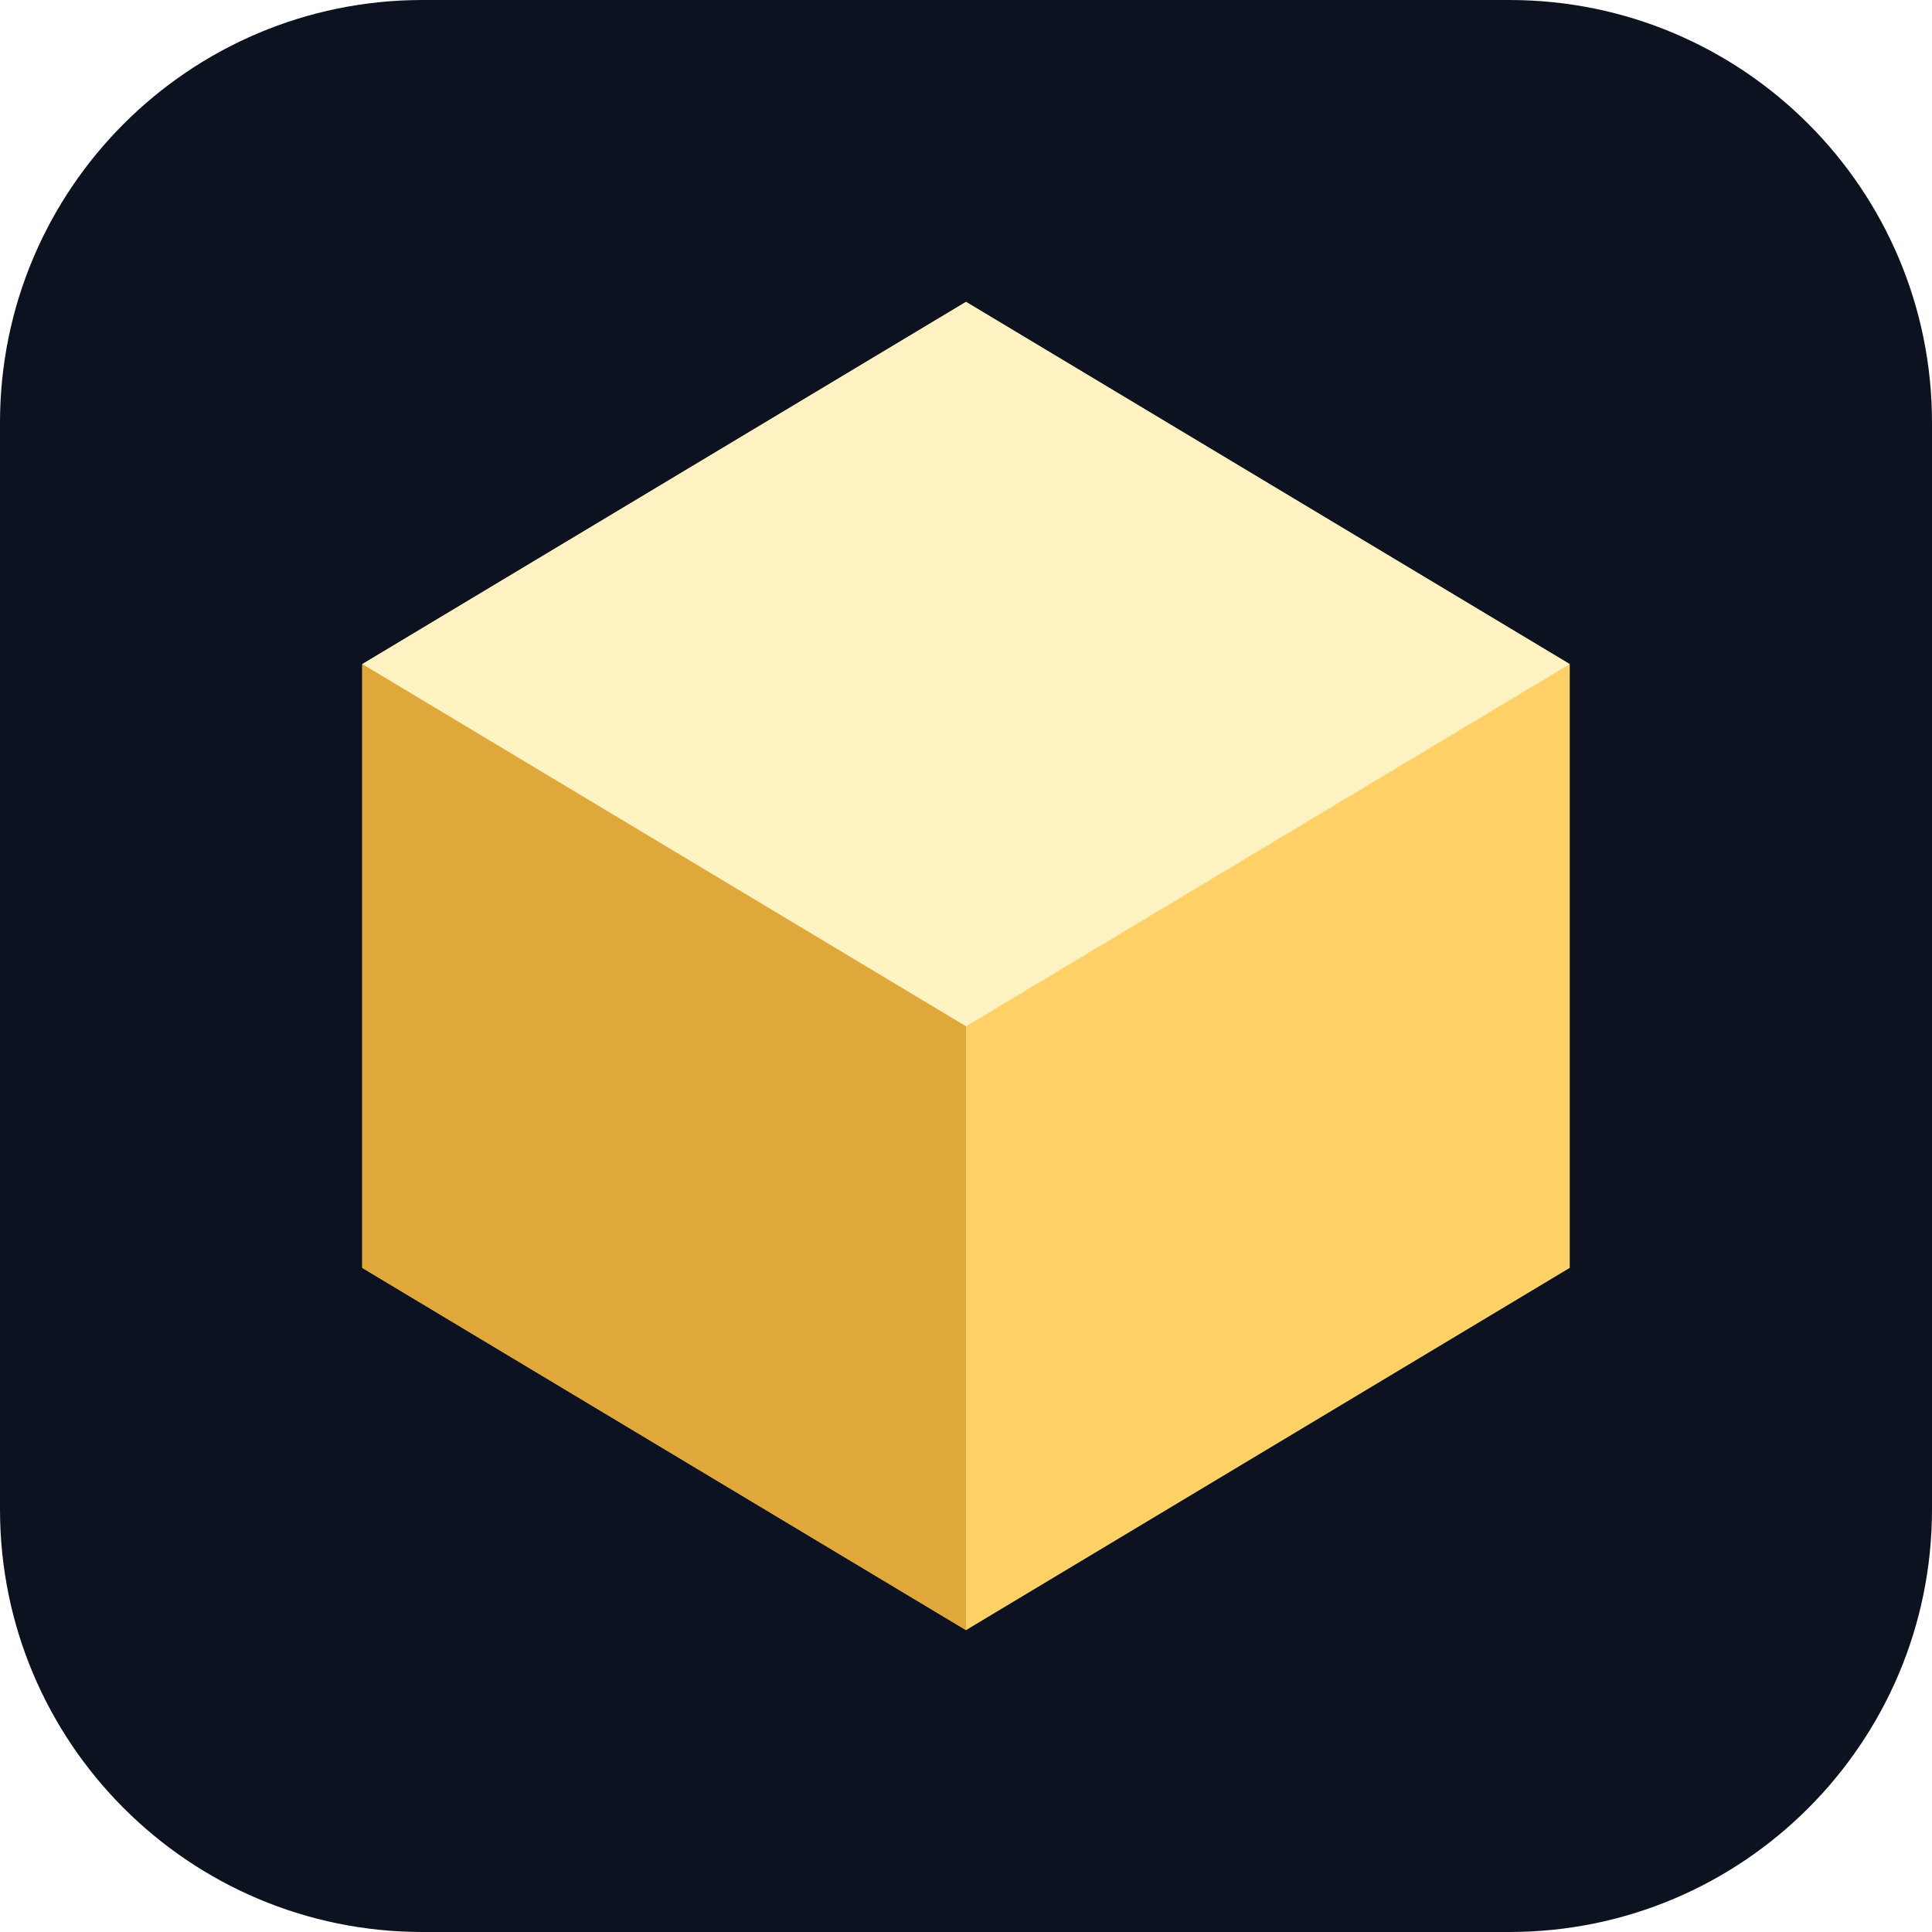
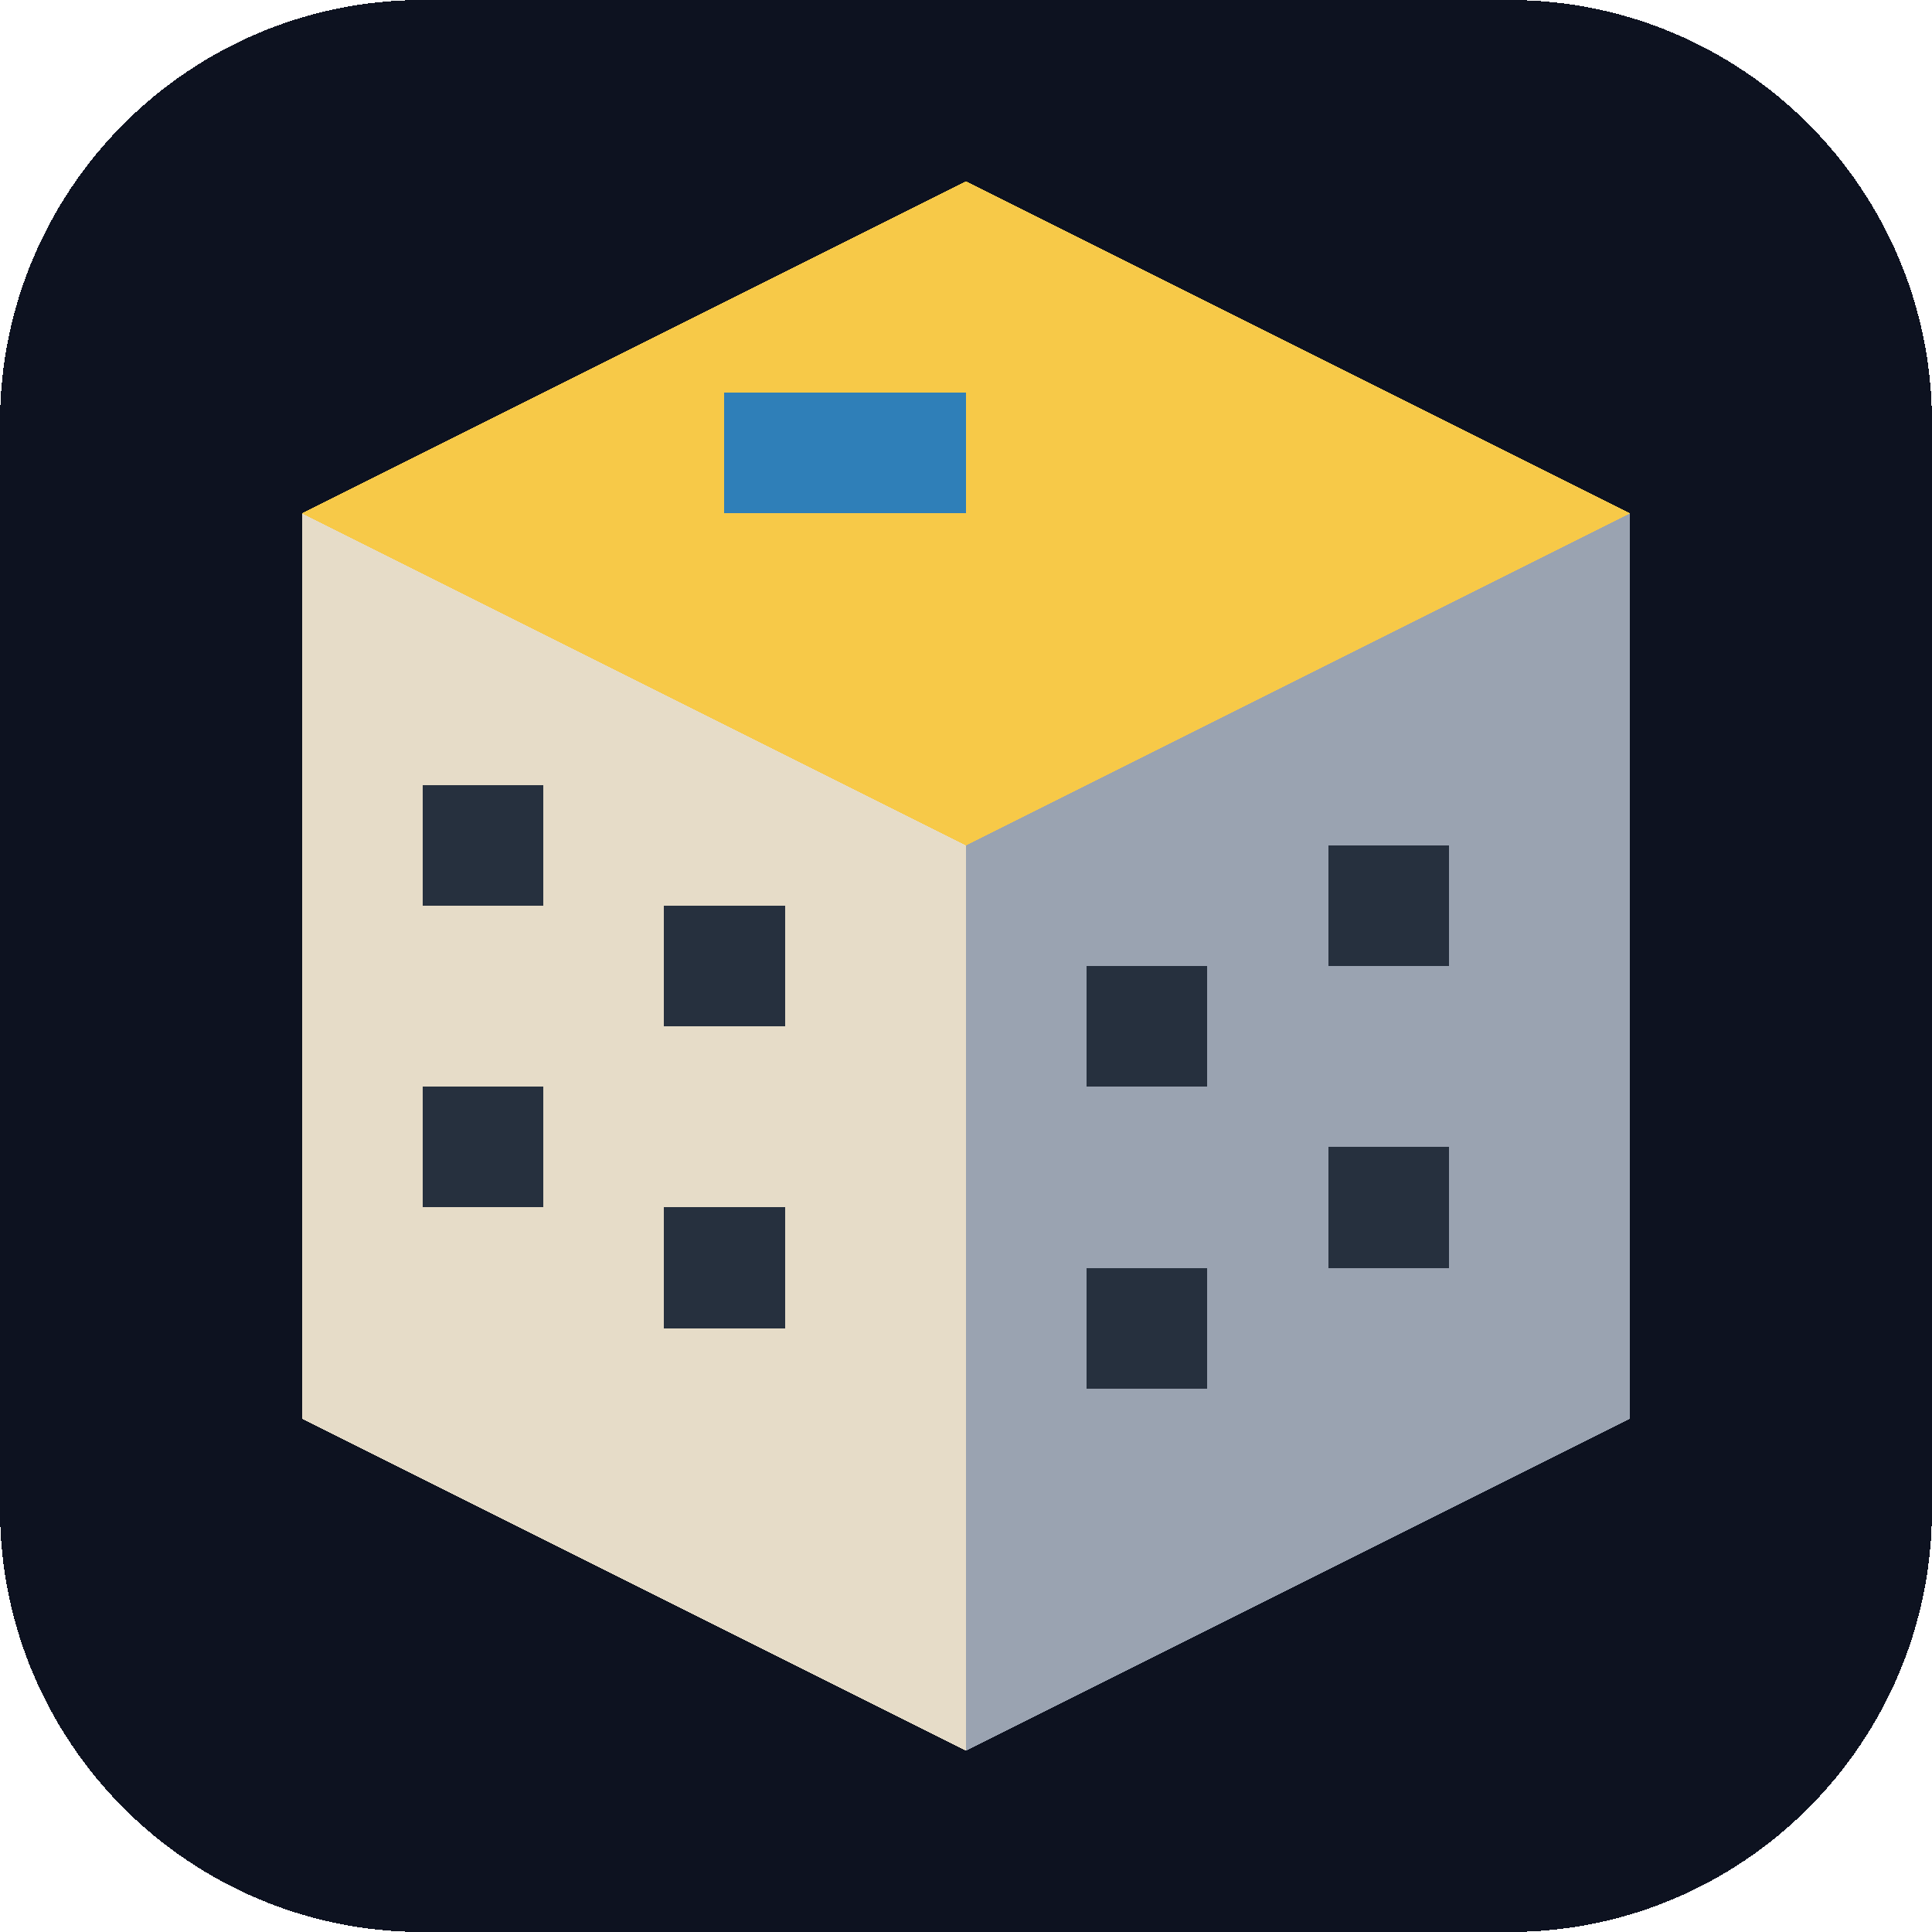
- <svg xmlns="http://www.w3.org/2000/svg" viewBox="0 0 32 32">
+ <svg xmlns="http://www.w3.org/2000/svg" viewBox="0 0 32 32" shape-rendering="crispEdges">
  <rect width="32" height="32" rx="7" fill="#0d1220" />
-   <path d="M16 5l10 6v10l-10 6-10-6V11z" fill="#ffd166" />
-   <path d="M16 5l10 6-10 6-10-6z" fill="#fff3c4" />
-   <path d="M16 17v10l-10-6V11z" fill="#e0a83a" />
+   <polygon points="16,3 27,8.5 16,14 5,8.5" fill="#f7c948" />
+   <polygon points="5,8.5 16,14 16,29 5,23.5" fill="#e6dcc8" />
+   <polygon points="27,8.5 16,14 16,29 27,23.5" fill="#9aa3b1" />
+   <g fill="#26303e">
+     <rect x="7" y="13" width="2" height="2" />
+     <rect x="11" y="15" width="2" height="2" />
+     <rect x="7" y="18" width="2" height="2" />
+     <rect x="11" y="20" width="2" height="2" />
+     <rect x="18" y="16" width="2" height="2" />
+     <rect x="22" y="14" width="2" height="2" />
+     <rect x="18" y="21" width="2" height="2" />
+     <rect x="22" y="19" width="2" height="2" />
+   </g>
+   <rect x="12" y="6.5" width="4" height="2" fill="#2f7fb8" />
</svg>
